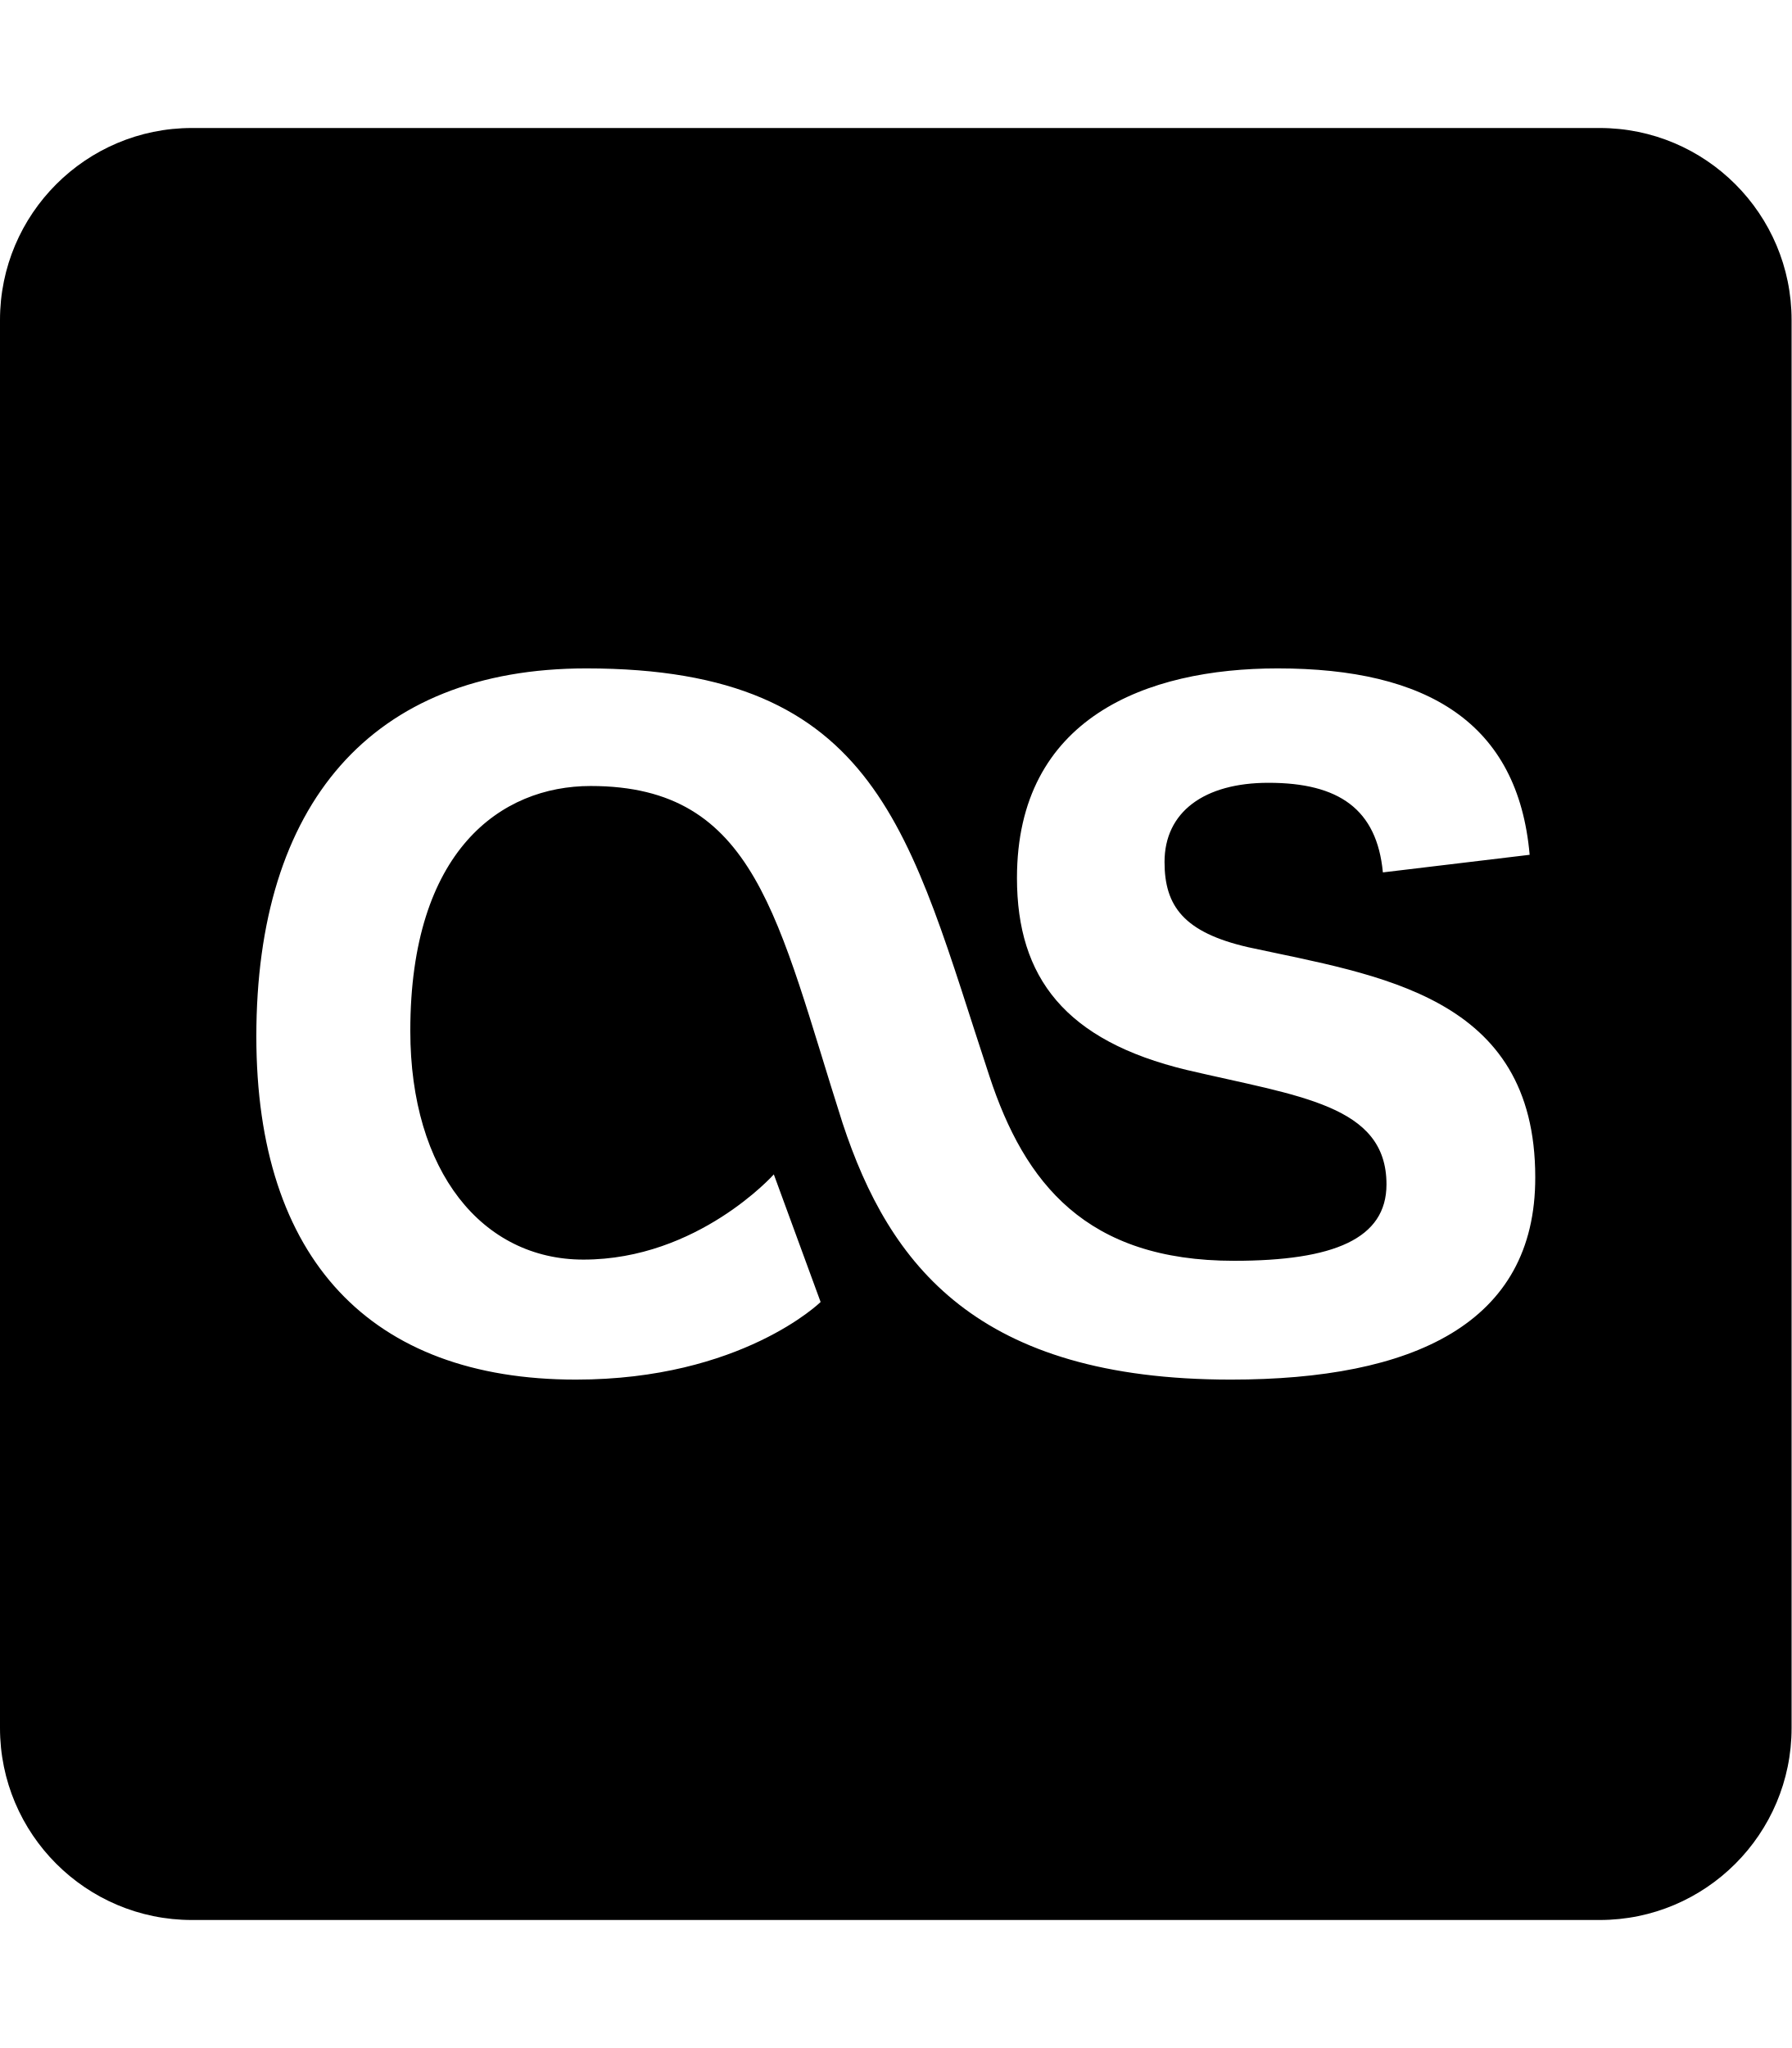
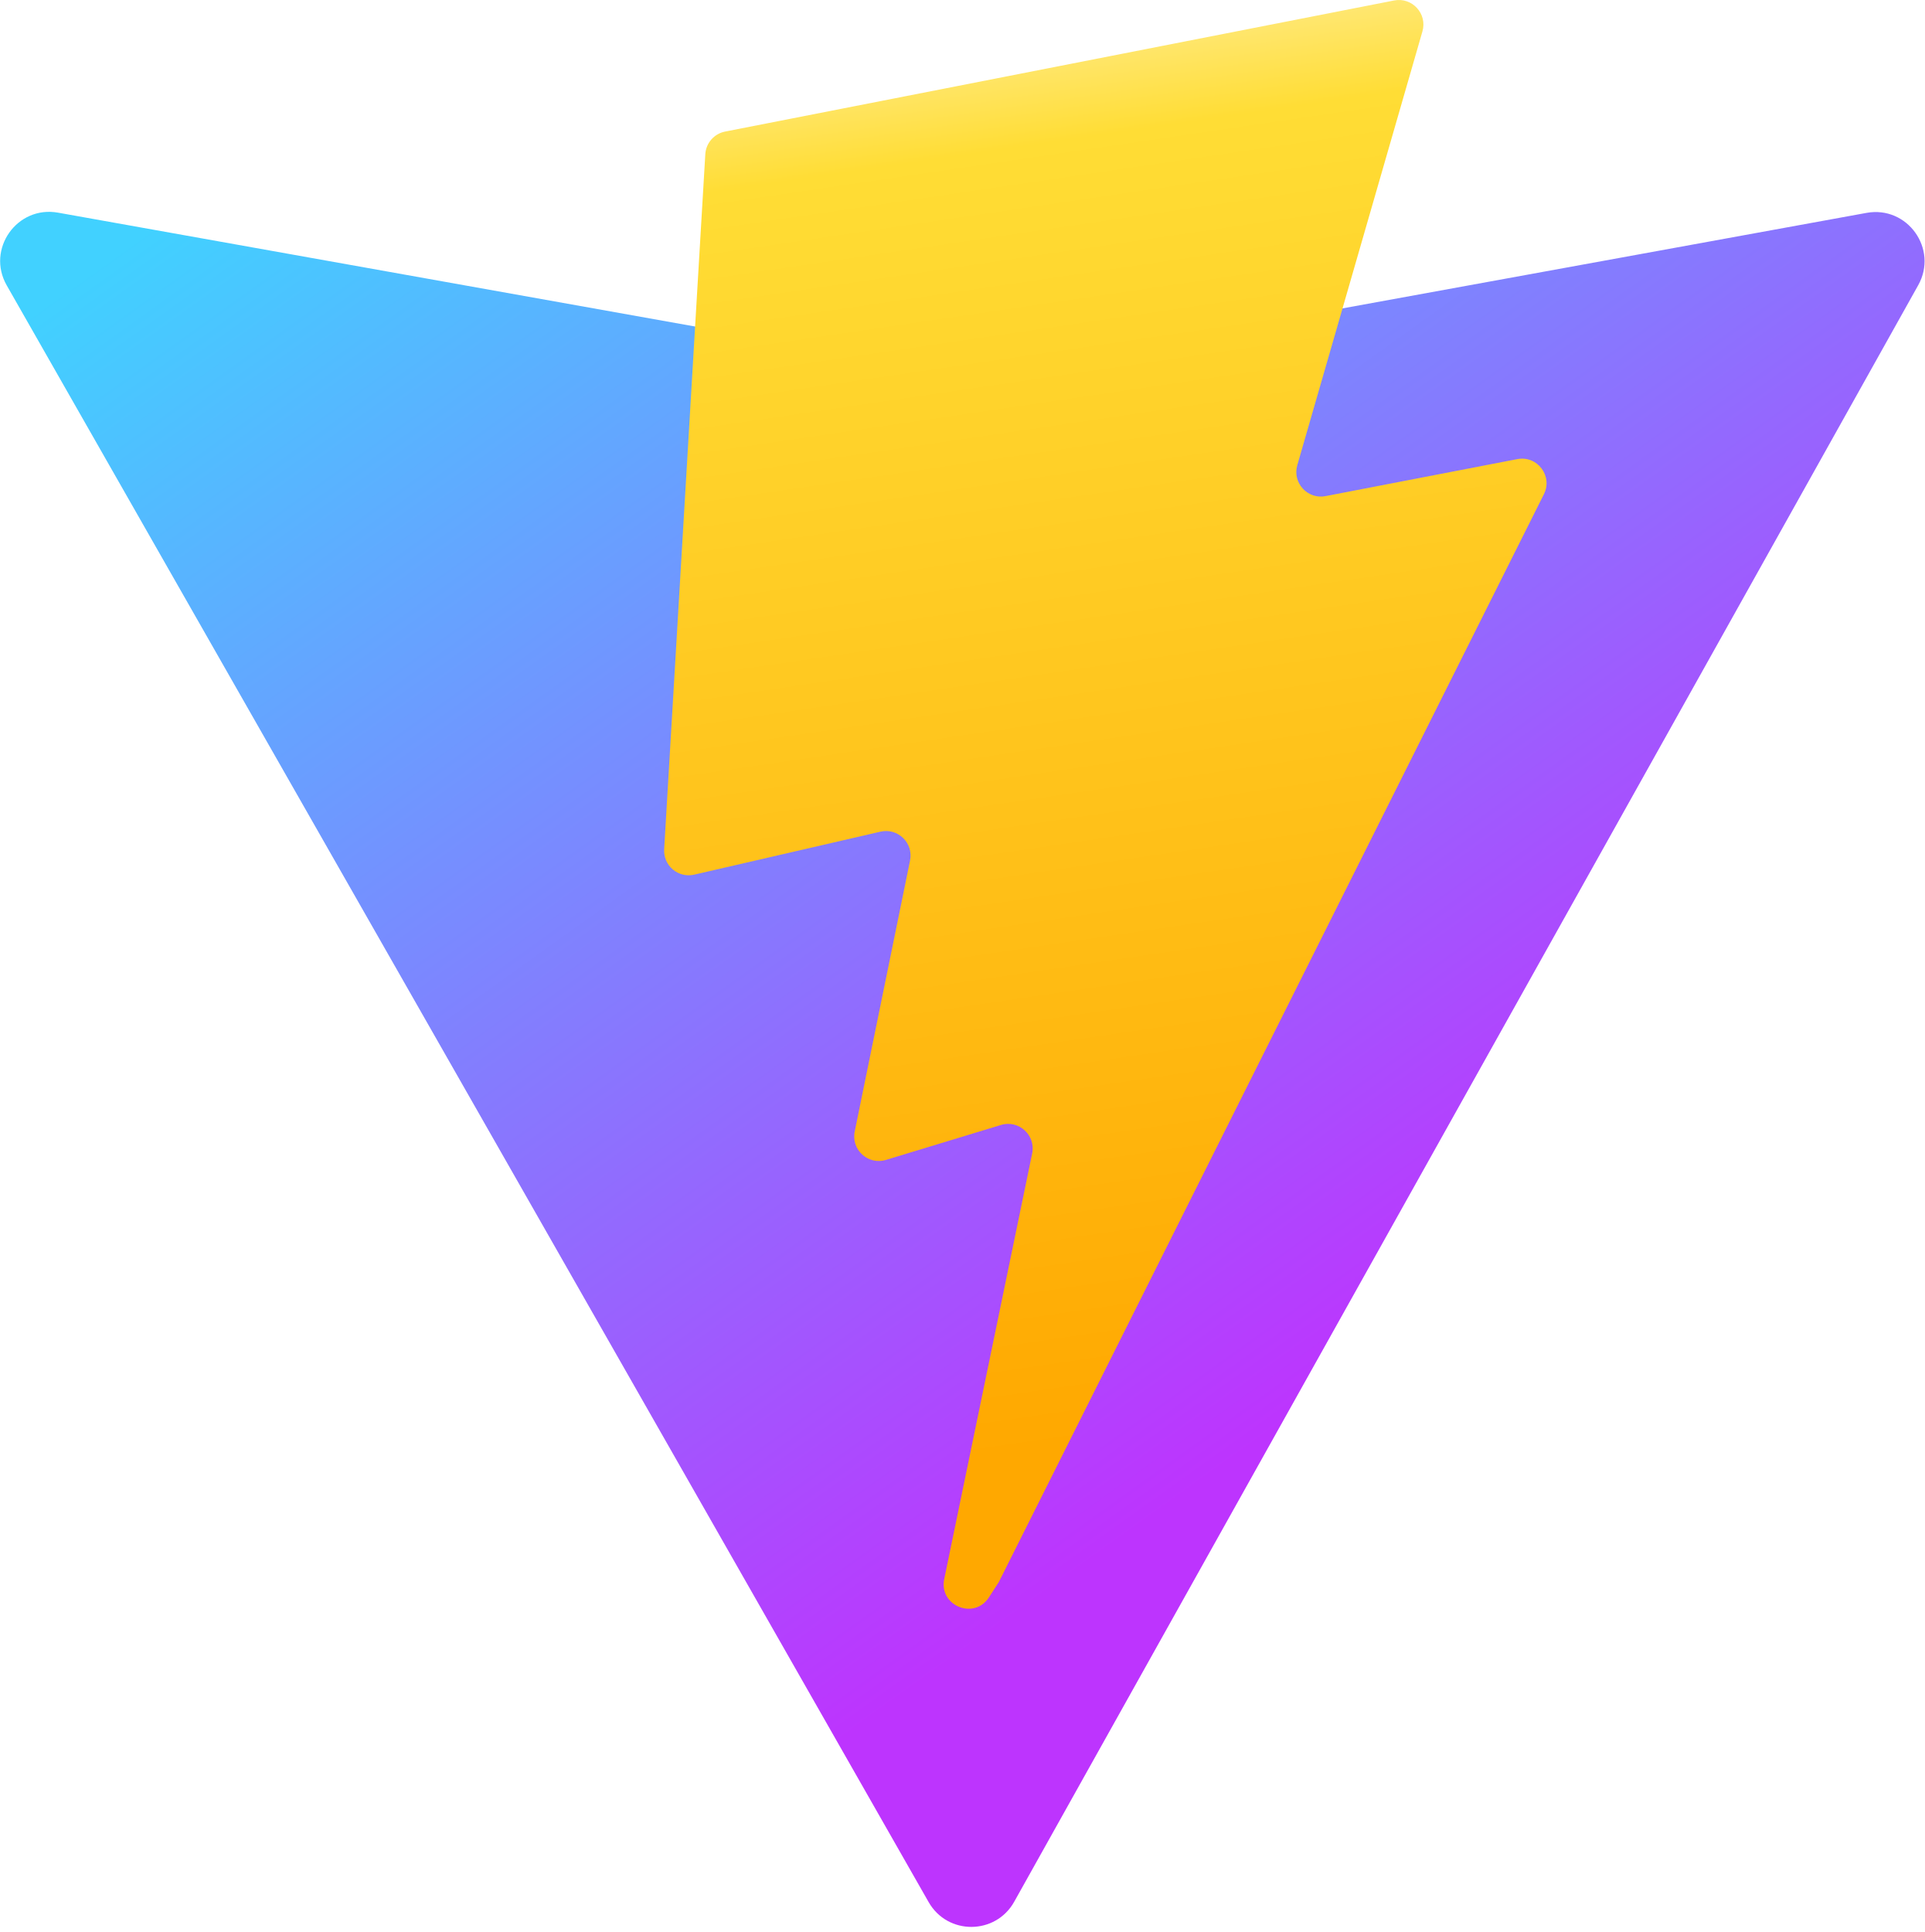
- <svg xmlns="http://www.w3.org/2000/svg" viewBox="0 0 448 512">
-   <path fill="currentColor" d="M400 32H48C21.5 32 0 53.5 0 80v352c0 26.5 21.5 48 48 48h352c26.5 0 48-21.5 48-48V80c0-26.5-21.5-48-48-48zm-92.2 312.9c-63.4 0-85.4-28.6-97.1-64.1c-16.3-51-21.5-84.3-63-84.3c-22.4 0-45.1 16.1-45.1 61.2c0 35.2 18 57.2 43.3 57.2c28.6 0 47.6-21.3 47.6-21.3l11.7 31.9s-19.8 19.4-61.2 19.4c-51.3 0-79.9-30.1-79.9-85.8c0-57.9 28.6-92 82.5-92c73.5 0 80.8 41.4 100.8 101.9c8.8 26.8 24.2 46.2 61.2 46.2c24.9 0 38.1-5.5 38.1-19.1c0-19.9-21.8-22-49.9-28.6c-30.4-7.3-42.5-23.1-42.5-48c0-40 32.3-52.4 65.2-52.4c37.4 0 60.1 13.6 63 46.6l-36.7 4.4c-1.5-15.8-11-22.4-28.6-22.4c-16.1 0-26 7.3-26 19.8c0 11 4.8 17.6 20.9 21.3c32.7 7.1 71.8 12 71.8 57.5c.1 36.7-30.7 50.6-76.1 50.6z" />
+ <svg xmlns="http://www.w3.org/2000/svg" aria-hidden="true" role="img" class="iconify iconify--logos" width="31.88" height="32" preserveAspectRatio="xMidYMid meet" viewBox="0 0 256 257">
+   <defs>
+     <linearGradient id="IconifyId1813088fe1fbc01fb466" x1="-.828%" x2="57.636%" y1="7.652%" y2="78.411%">
+       <stop offset="0%" stop-color="#41D1FF" />
+       <stop offset="100%" stop-color="#BD34FE" />
+     </linearGradient>
+     <linearGradient id="IconifyId1813088fe1fbc01fb467" x1="43.376%" x2="50.316%" y1="2.242%" y2="89.03%">
+       <stop offset="0%" stop-color="#FFEA83" />
+       <stop offset="8.333%" stop-color="#FFDD35" />
+       <stop offset="100%" stop-color="#FFA800" />
+     </linearGradient>
+   </defs>
+   <path fill="url(#IconifyId1813088fe1fbc01fb466)" d="M255.153 37.938L134.897 252.976c-2.483 4.44-8.862 4.466-11.382.048L.875 37.958c-2.746-4.814 1.371-10.646 6.827-9.67l120.385 21.517a6.537 6.537 0 0 0 2.322-.004l117.867-21.483c5.438-.991 9.574 4.796 6.877 9.62Z" />
+   <path fill="url(#IconifyId1813088fe1fbc01fb467)" d="M185.432.063L96.44 17.501a3.268 3.268 0 0 0-2.634 3.014l-5.474 92.456a3.268 3.268 0 0 0 3.997 3.378l24.777-5.718c2.318-.535 4.413 1.507 3.936 3.838l-7.361 36.047c-.495 2.426 1.782 4.5 4.151 3.78l15.304-4.649c2.372-.72 4.652 1.36 4.15 3.788l-11.698 56.621c-.732 3.542 3.979 5.473 5.943 2.437l1.313-2.028l72.516-144.72c1.215-2.423-.88-5.186-3.54-4.672l-25.505 4.922c-2.396.462-4.435-1.77-3.759-4.114l16.646-57.705c.677-2.35-1.37-4.583-3.769-4.113Z" />
</svg>
